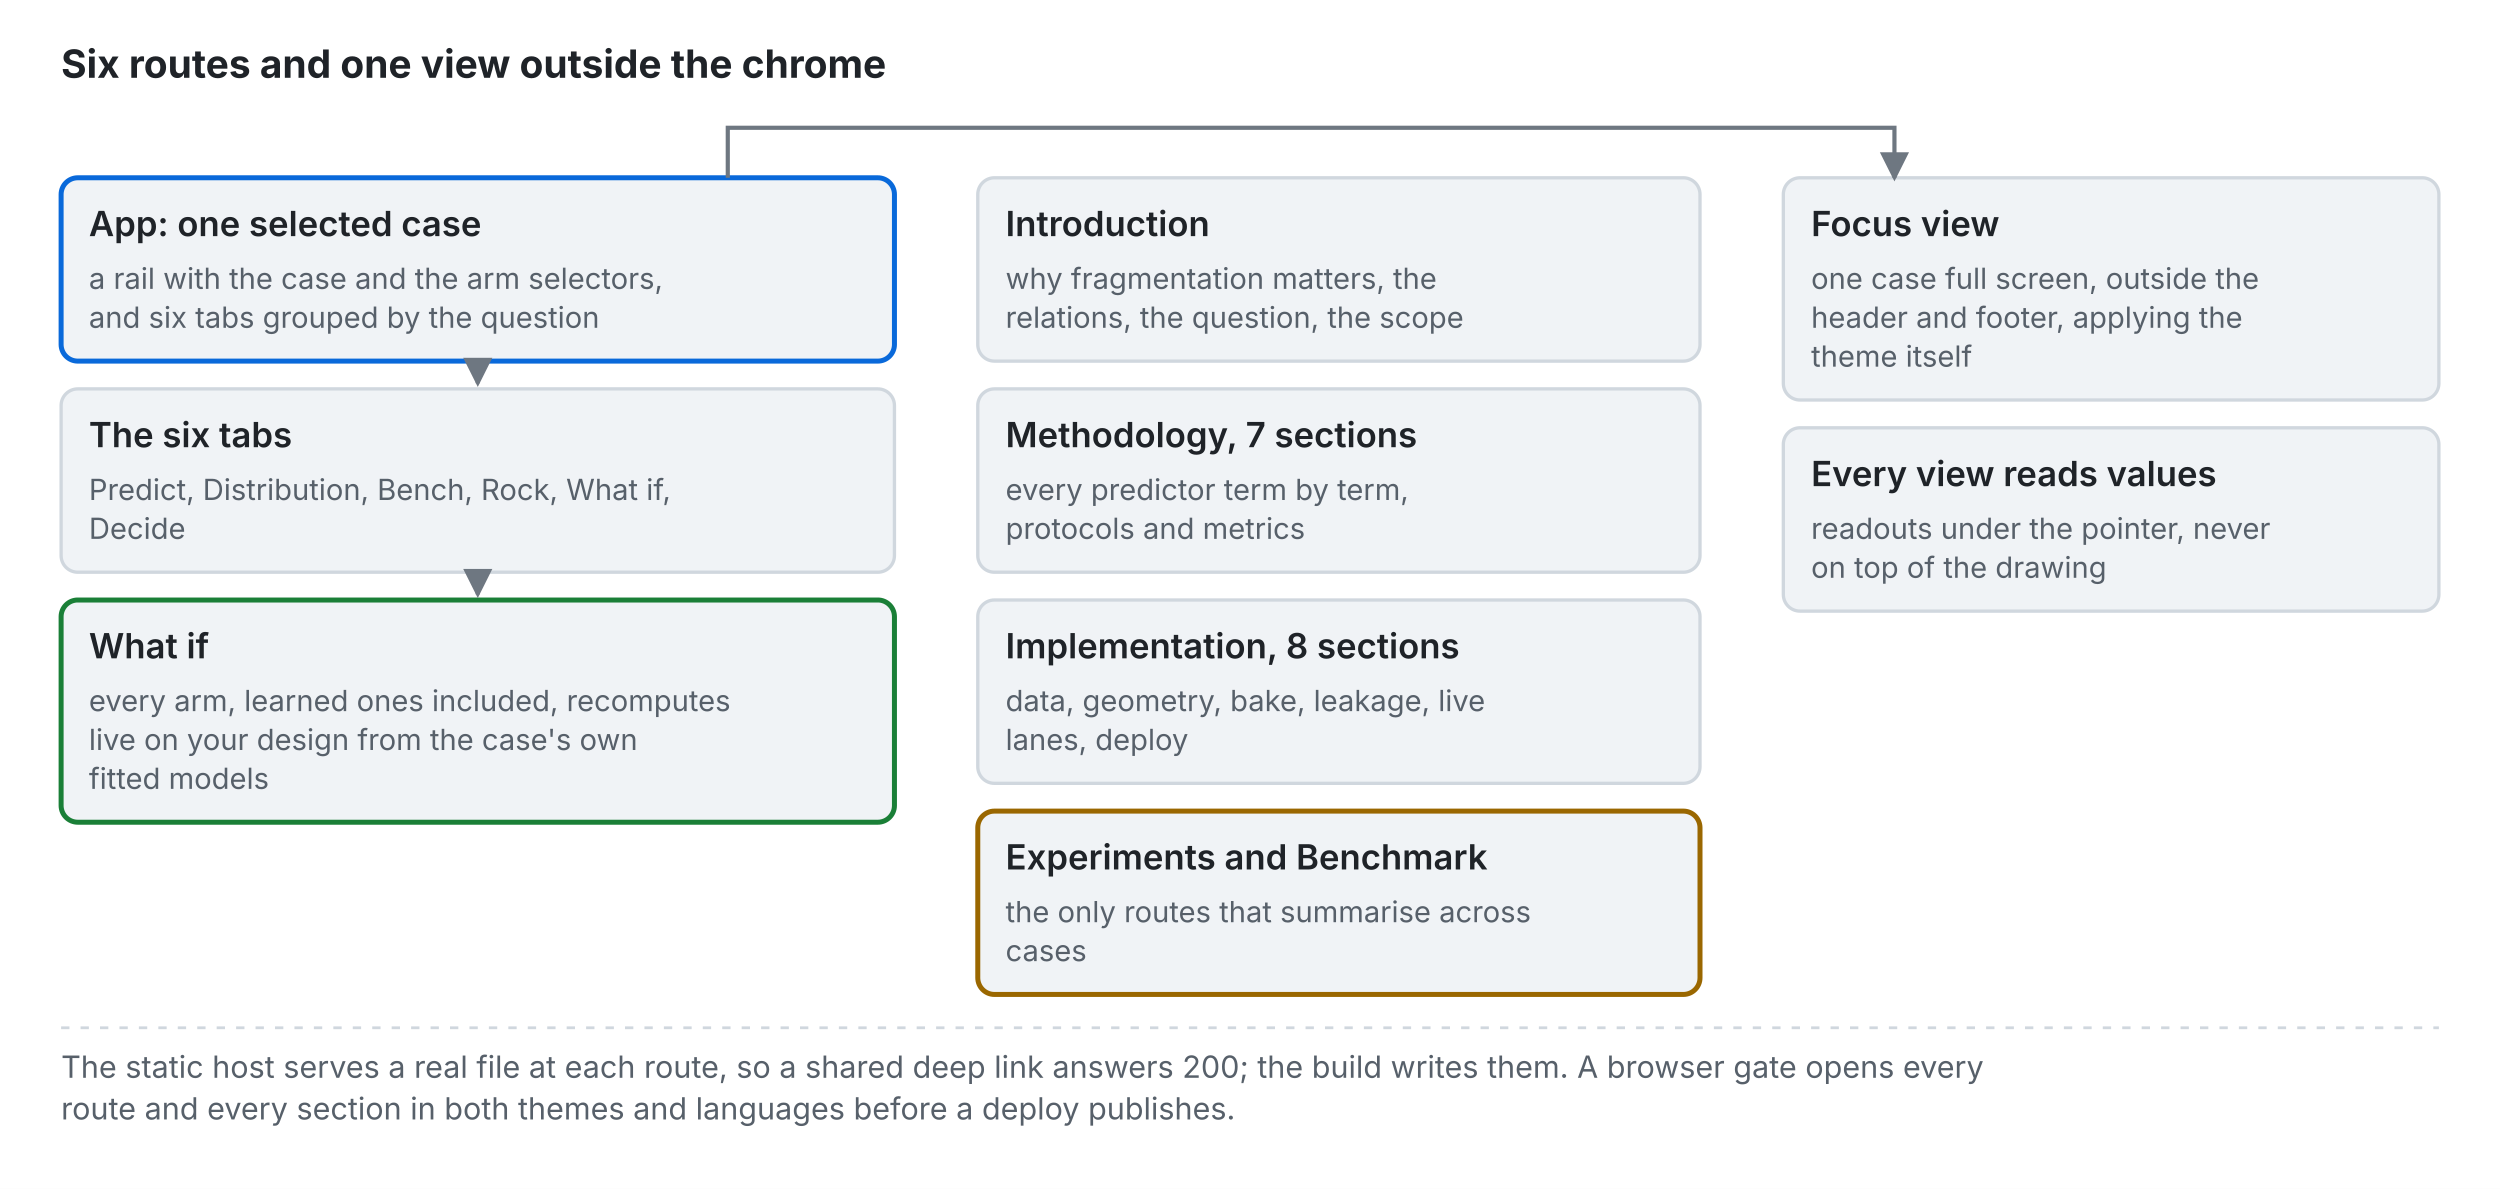
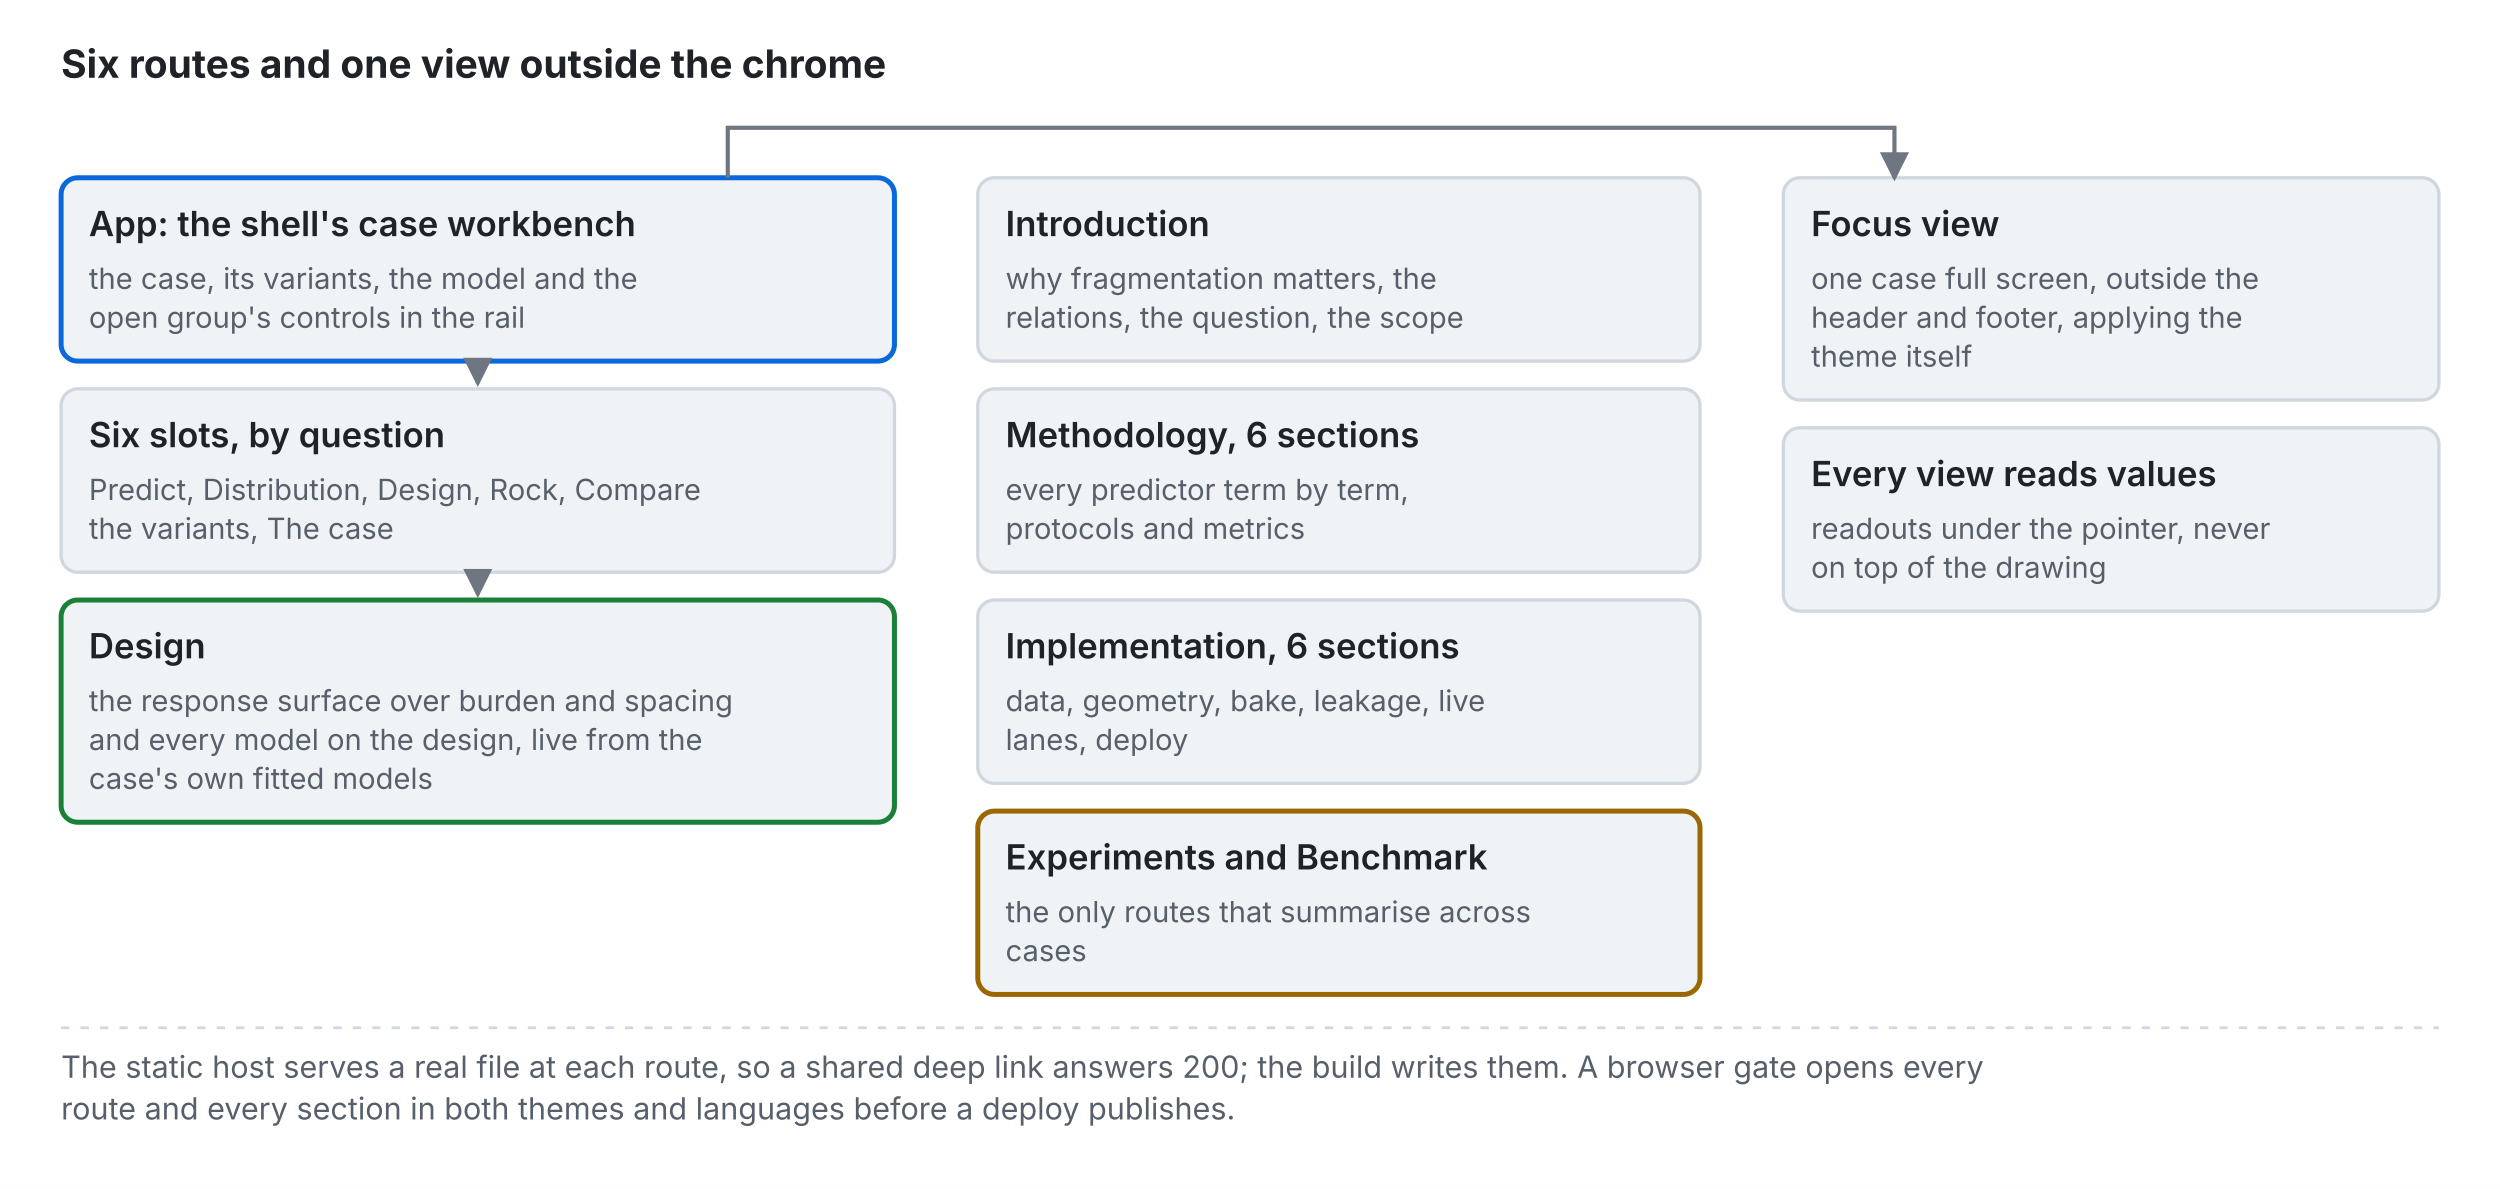
<svg xmlns="http://www.w3.org/2000/svg" viewBox="0 0 900 428" width="900" class="arch-svg" role="img" aria-label="The web flow">
  <style>
    .arch-svg text { font-family: Inter, "Segoe UI", Helvetica, Arial, sans-serif; }
    .arch-svg .bx { fill: #f0f3f6; stroke: #d0d7de; stroke-width: 1.2; }
    .arch-svg .bx-accent { stroke: #0969da; stroke-width: 1.8; }
    .arch-svg .bx-good { stroke: #1a7f37; stroke-width: 1.8; }
    .arch-svg .bx-bad { stroke: #cf222e; stroke-width: 1.8; }
    .arch-svg .bx-warn { stroke: #9a6700; stroke-width: 1.8; }
    .arch-svg .ttl { fill: #1f2328; font-size: 14px; font-weight: 700; }
    .arch-svg .hd { fill: #1f2328; font-size: 12.5px; font-weight: 600; }
    .arch-svg .mu { fill: #57606a; font-size: 10.5px; }
    .arch-svg .nt { fill: #57606a; font-size: 11px; }
    .arch-svg .band { stroke: #d0d7de; stroke-dasharray: 3 4; }
    .arch-svg .flow { fill: none; stroke: #6e7781; stroke-width: 1.5; }
  </style>
  <defs>
    <marker id="arch-arrow" viewBox="0 0 8 8" refX="7" refY="4" markerWidth="7" markerHeight="7" orient="auto">
      <path d="M0,0 L8,4 L0,8 z" fill="#6e7781" />
    </marker>
  </defs>
  <rect x="0" y="0" width="900" height="428" fill="#ffffff" />
  <text class="ttl" x="22" y="28">Six routes and one view outside the chrome</text>
  <rect class="bx bx-accent" x="22.0" y="64.0" width="300.0" height="66.0" rx="6" />
-   <text class="hd" x="32.0" y="85.0">App: one selected case</text>
-   <text class="mu" x="32.0" y="104.0">a rail with the case and the arm selectors,</text>
-   <text class="mu" x="32.0" y="118.0">and six tabs grouped by the question</text>
+   <text class="hd" x="32.0" y="85.0">App: the shell's case workbench</text>
+   <text class="mu" x="32.0" y="104.0">the case, its variants, the model and the</text>
+   <text class="mu" x="32.0" y="118.0">open group's controls in the rail</text>
  <rect class="bx" x="22.0" y="140.0" width="300.0" height="66.0" rx="6" />
-   <text class="hd" x="32.0" y="161.0">The six tabs</text>
-   <text class="mu" x="32.0" y="180.0">Predict, Distribution, Bench, Rock, What if,</text>
-   <text class="mu" x="32.0" y="194.0">Decide</text>
+   <text class="hd" x="32.0" y="161.0">Six slots, by question</text>
+   <text class="mu" x="32.0" y="180.0">Predict, Distribution, Design, Rock, Compare</text>
+   <text class="mu" x="32.0" y="194.0">the variants, The case</text>
  <rect class="bx bx-good" x="22.0" y="216.0" width="300.0" height="80.0" rx="6" />
-   <text class="hd" x="32.0" y="237.0">What if</text>
-   <text class="mu" x="32.0" y="256.0">every arm, learned ones included, recomputes</text>
-   <text class="mu" x="32.0" y="270.0">live on your design from the case's own</text>
-   <text class="mu" x="32.0" y="284.0">fitted models</text>
+   <text class="hd" x="32.0" y="237.0">Design</text>
+   <text class="mu" x="32.0" y="256.0">the response surface over burden and spacing</text>
+   <text class="mu" x="32.0" y="270.0">and every model on the design, live from the</text>
+   <text class="mu" x="32.0" y="284.0">case's own fitted models</text>
  <rect class="bx" x="352.0" y="64.0" width="260.0" height="66.0" rx="6" />
  <text class="hd" x="362.0" y="85.0">Introduction</text>
  <text class="mu" x="362.0" y="104.0">why fragmentation matters, the</text>
  <text class="mu" x="362.0" y="118.0">relations, the question, the scope</text>
  <rect class="bx" x="352.0" y="140.0" width="260.0" height="66.0" rx="6" />
-   <text class="hd" x="362.0" y="161.0">Methodology, 7 sections</text>
+   <text class="hd" x="362.0" y="161.0">Methodology, 6 sections</text>
  <text class="mu" x="362.0" y="180.0">every predictor term by term,</text>
  <text class="mu" x="362.0" y="194.0">protocols and metrics</text>
  <rect class="bx" x="352.0" y="216.0" width="260.0" height="66.0" rx="6" />
-   <text class="hd" x="362.0" y="237.0">Implementation, 8 sections</text>
+   <text class="hd" x="362.0" y="237.0">Implementation, 6 sections</text>
  <text class="mu" x="362.0" y="256.0">data, geometry, bake, leakage, live</text>
  <text class="mu" x="362.0" y="270.0">lanes, deploy</text>
  <rect class="bx bx-warn" x="352.0" y="292.0" width="260.0" height="66.0" rx="6" />
  <text class="hd" x="362.0" y="313.0">Experiments and Benchmark</text>
  <text class="mu" x="362.0" y="332.0">the only routes that summarise across</text>
  <text class="mu" x="362.0" y="346.0">cases</text>
  <rect class="bx" x="642.0" y="64.0" width="236.0" height="80.0" rx="6" />
  <text class="hd" x="652.0" y="85.0">Focus view</text>
  <text class="mu" x="652.0" y="104.0">one case full screen, outside the</text>
  <text class="mu" x="652.0" y="118.0">header and footer, applying the</text>
  <text class="mu" x="652.0" y="132.0">theme itself</text>
  <rect class="bx" x="642.0" y="154.0" width="236.0" height="66.0" rx="6" />
  <text class="hd" x="652.0" y="175.0">Every view reads values</text>
  <text class="mu" x="652.0" y="194.0">readouts under the pointer, never</text>
  <text class="mu" x="652.0" y="208.0">on top of the drawing</text>
  <line class="flow" x1="172.0" y1="130.0" x2="172.0" y2="138.0" marker-end="url(#arch-arrow)" />
  <line class="flow" x1="172.0" y1="206.0" x2="172.0" y2="214.0" marker-end="url(#arch-arrow)" />
  <path class="flow" fill="none" d="M 262.0 64.0 V 46.0 H 682.0 V 64.0" marker-end="url(#arch-arrow)" />
  <line class="band" x1="22" y1="370.0" x2="878" y2="370.0" />
  <text class="nt" x="22" y="388.0">The static host serves a real file at each route, so a shared deep link answers 200; the build writes them. A browser gate opens every</text>
  <text class="nt" x="22" y="403.0">route and every section in both themes and languages before a deploy publishes.</text>
</svg>
